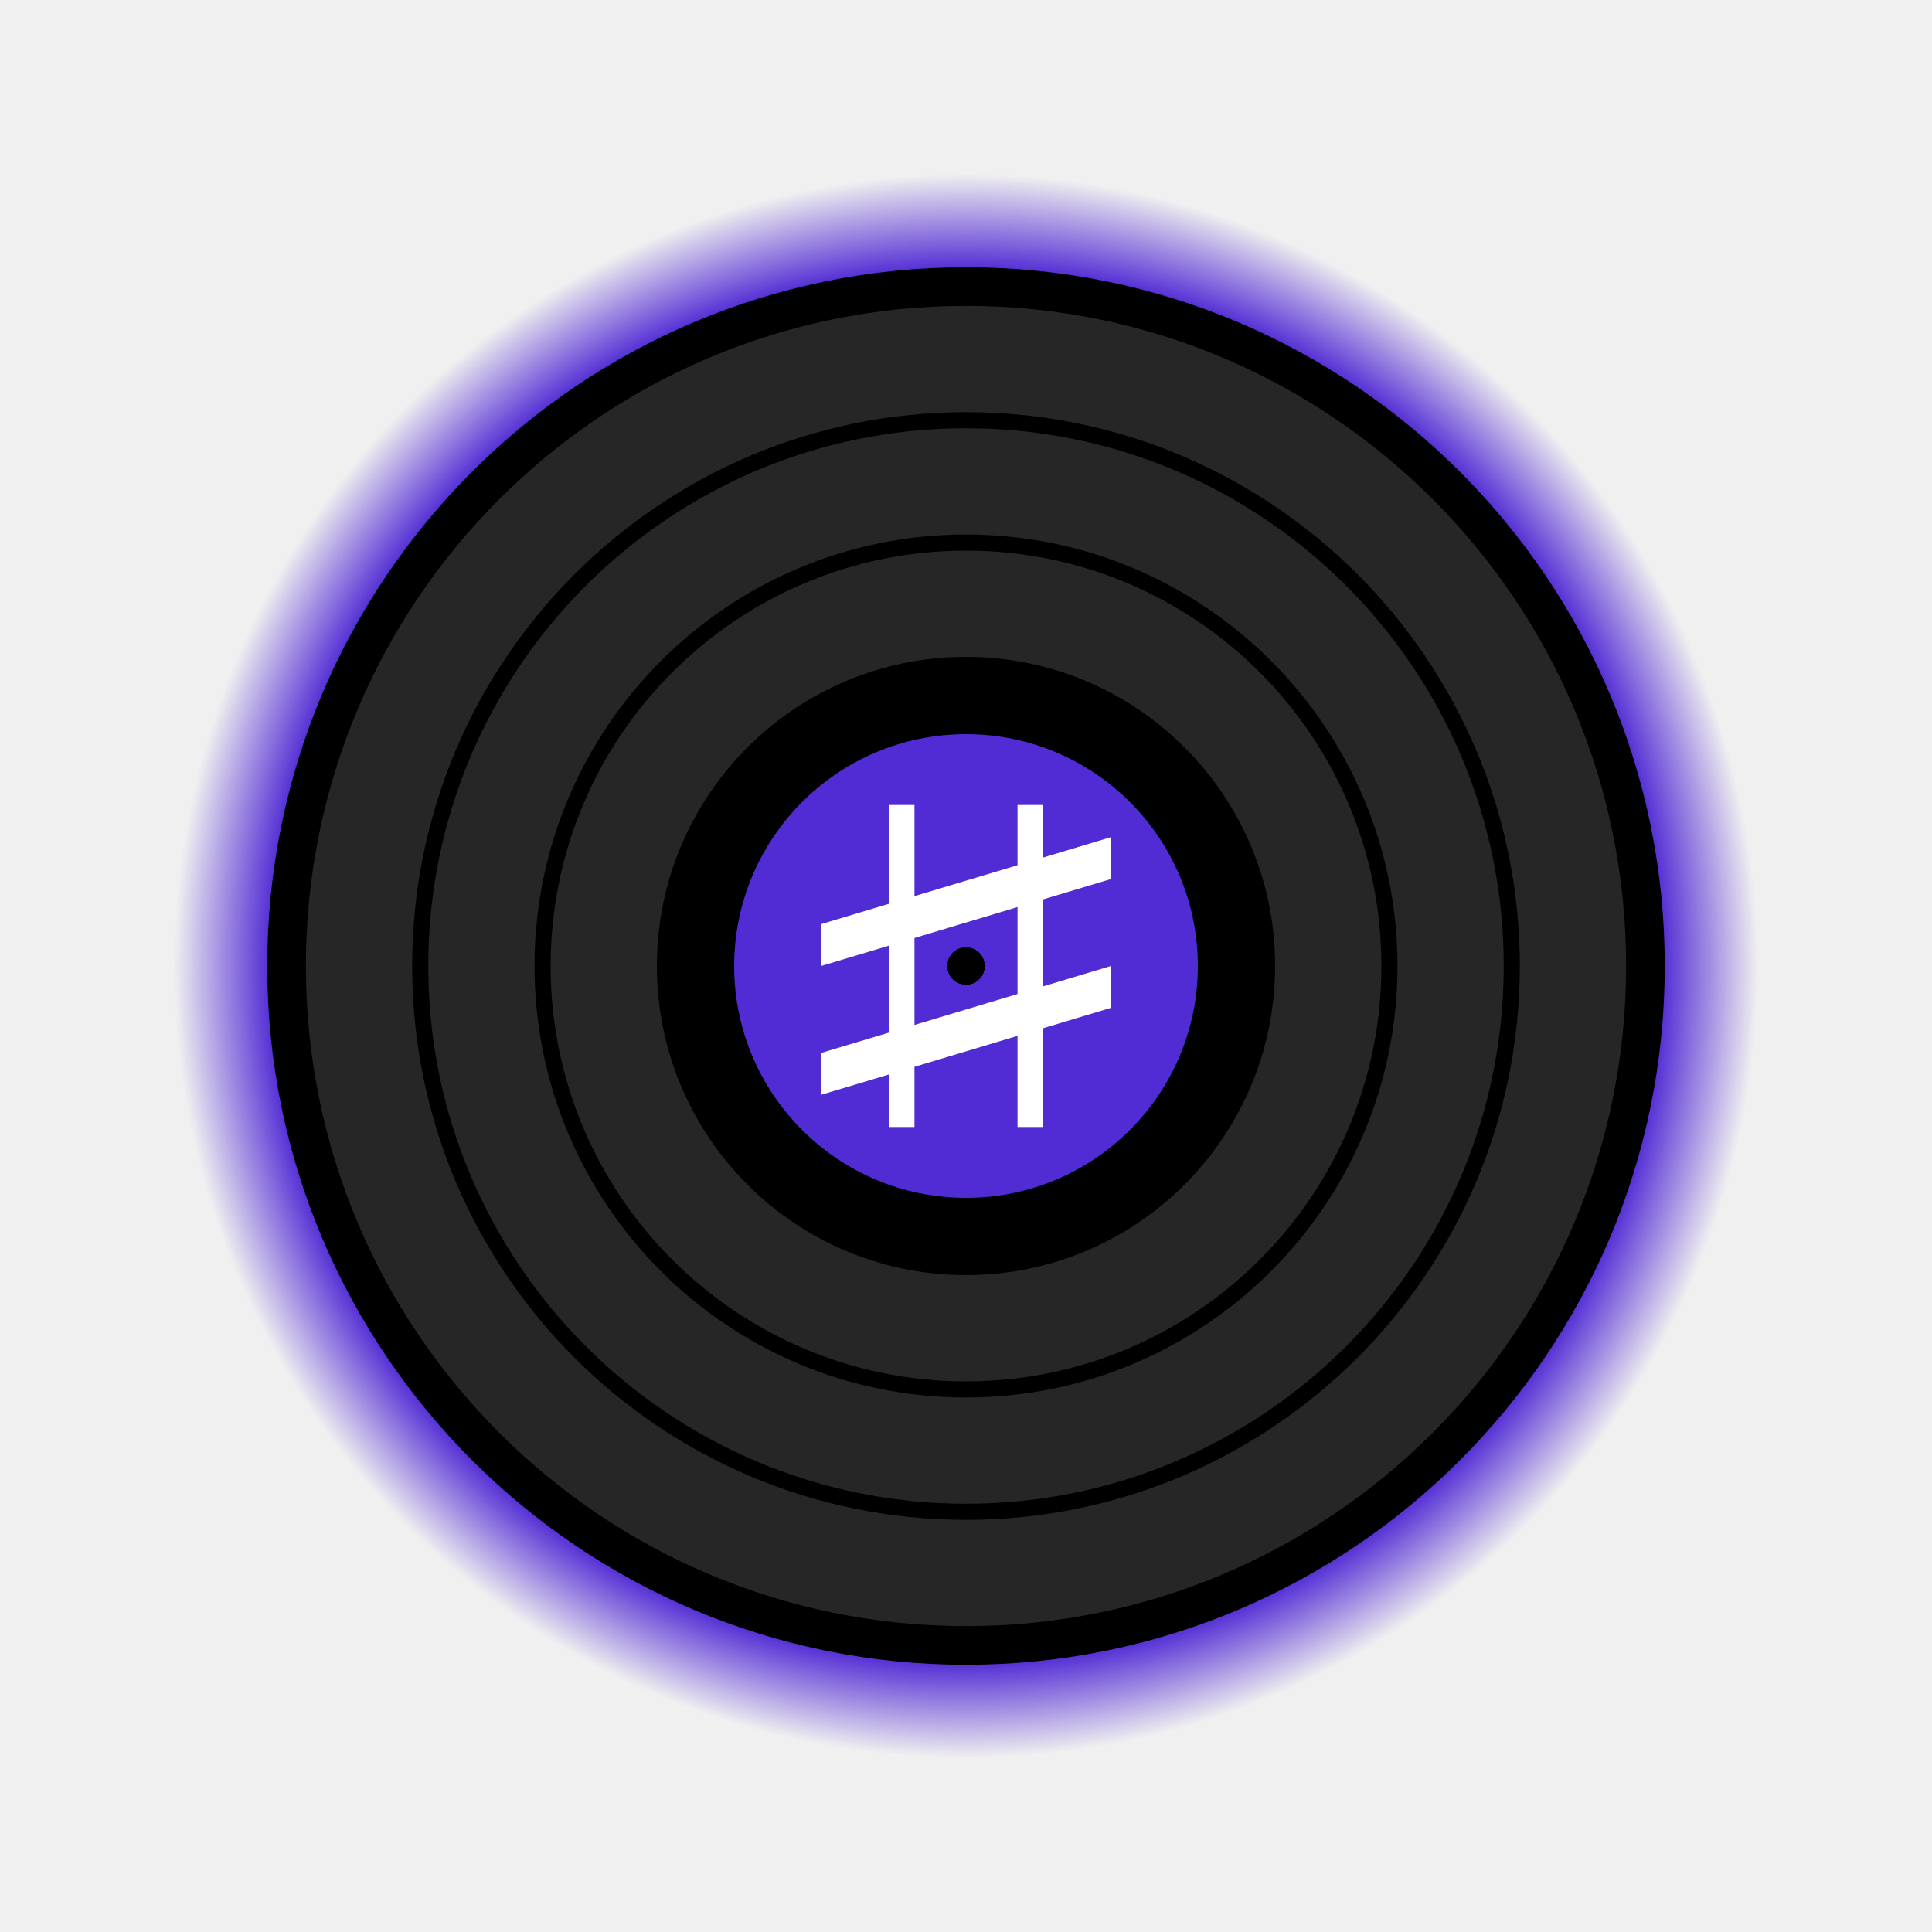
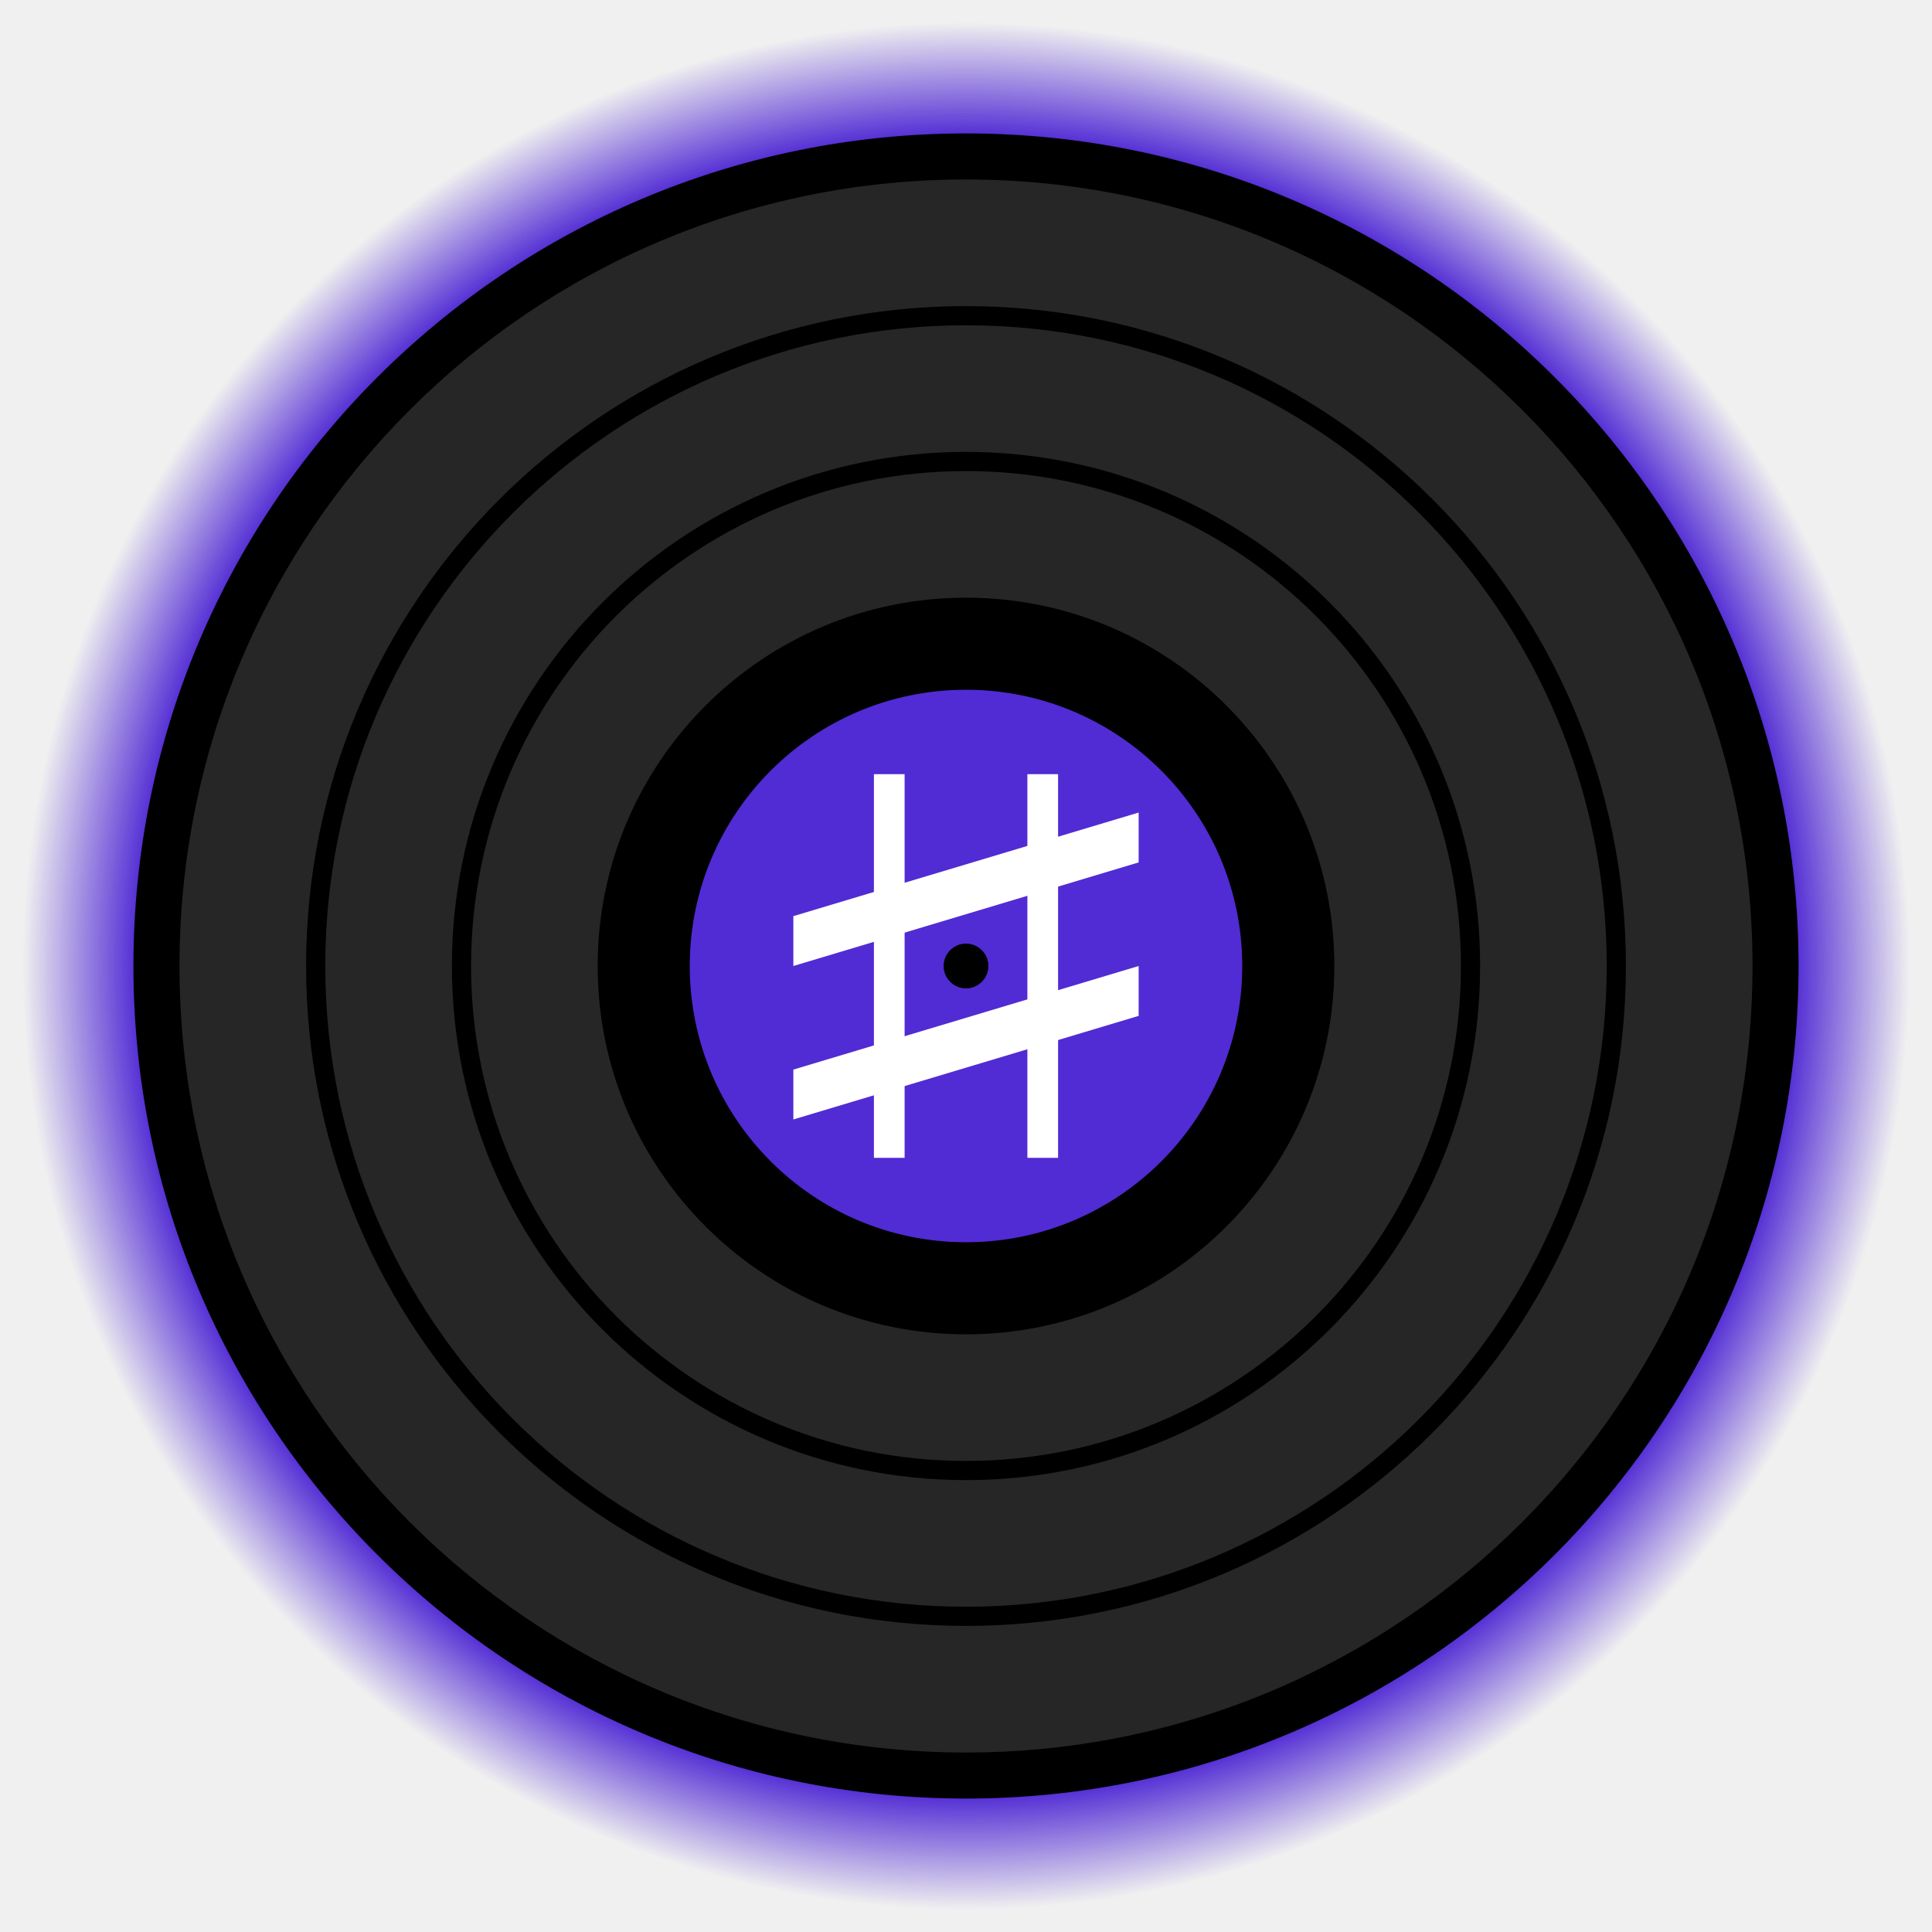
<svg xmlns="http://www.w3.org/2000/svg" xmlns:xlink="http://www.w3.org/1999/xlink" width="300mm" height="300mm" viewBox="0 0 300 300" version="1.1" id="svg1">
  <defs id="defs1">
    <linearGradient id="linearGradient2">
      <stop style="stop-color:#512bd4;stop-opacity:1;" offset="0.878" id="stop2" />
      <stop style="stop-color:#512bd4;stop-opacity:0;" offset="1" id="stop3" />
    </linearGradient>
    <clipPath id="labelClip">
      <circle cx="150" cy="150" r="36" id="circle1" />
    </clipPath>
-     <radialGradient xlink:href="#linearGradient2" id="radialGradient3" cx="150" cy="150" fx="150" fy="150" r="116.724" gradientUnits="userSpaceOnUse" gradientTransform="matrix(1.053465,0,0,1.053465,-8.019681,-8.019681)" />
+     <radialGradient xlink:href="#linearGradient2" id="radialGradient3" cx="150" cy="150" fx="150" fy="150" r="116.724" gradientUnits="userSpaceOnUse" gradientTransform="matrix(1.255219,0,0,1.255219,-38.28278,-38.28278)" />
  </defs>
  <g id="layer1">
-     <circle id="circle2" cx="150" cy="150" r="122.964" style="fill:url(#radialGradient3);stroke-width:1.133" />
-     <circle id="rim" cx="150" cy="150" r="108.5" style="fill:#000000" />
-     <circle id="band1" cx="150" cy="150" r="102.5" style="fill:#262626;fill-opacity:1" />
-     <circle id="groove1" cx="150" cy="150" r="86" style="fill:#000000" />
-     <circle id="band2" cx="150" cy="150" r="83.5" style="fill:#262626;fill-opacity:1" />
-     <circle id="groove2" cx="150" cy="150" r="67" style="fill:#000000" />
-     <circle id="band3" cx="150" cy="150" r="64.5" style="fill:#262626;fill-opacity:1" />
-     <circle id="inner-ring" cx="150" cy="150" r="48" style="fill:#000000" />
-     <circle id="label" cx="150" cy="150" r="36" style="fill:#512bd4;fill-opacity:1" />
-     <g id="sharp-white" style="fill:#ffffff;fill-opacity:1">
+     <circle id="circle2" cx="150" cy="150" r="146.514" style="fill:url(#radialGradient3);stroke-width:1.35" />
+     <circle id="rim" cx="150" cy="150" r="129.279" style="fill:#000000;stroke-width:1.192" />
+     <circle id="band1" cx="150" cy="150" r="122.13" style="fill:#262626;fill-opacity:1;stroke-width:1.192" />
+     <circle id="groove1" cx="150" cy="150" r="102.47" style="fill:#000000;stroke-width:1.192" />
+     <circle id="band2" cx="150" cy="150" r="99.491" style="fill:#262626;fill-opacity:1;stroke-width:1.192" />
+     <circle id="groove2" cx="150" cy="150" r="79.831" style="fill:#000000;stroke-width:1.192" />
+     <circle id="band3" cx="150" cy="150" r="76.853" style="fill:#262626;fill-opacity:1;stroke-width:1.192" />
+     <circle id="inner-ring" cx="150" cy="150" r="57.193" style="fill:#000000;stroke-width:1.192" />
+     <circle id="label" cx="150" cy="150" r="42.895" style="fill:#512bd4;fill-opacity:1;stroke-width:1.192" />
+     <g id="sharp-white" style="fill:#ffffff;fill-opacity:1" transform="matrix(1.191515,0,0,1.191515,-28.72721,-28.72721)">
      <rect id="sharp-v1" x="138" y="125" width="4" height="50" />
      <rect id="sharp-v2" x="158" y="125" width="4" height="50" />
-       <polygon id="sharp-h1" points="127.5,143.5 172.5,130 172.5,136.5 127.5,150" />
-       <polygon id="sharp-h2" points="127.5,163.5 172.5,150 172.5,156.5 127.5,170" />
+       <polygon id="sharp-h1" points="172.5,130 172.5,136.5 127.5,150 127.5,143.5 " />
+       <polygon id="sharp-h2" points="172.5,150 172.5,156.5 127.5,170 127.5,163.5 " />
    </g>
-     <circle id="dot" cx="150" cy="150" r="2.9" style="mix-blend-mode:normal;fill:#000000;fill-opacity:1" />
-     <circle id="circle3" cx="150" cy="150" r="2.9" style="mix-blend-mode:normal;fill:#000000;fill-opacity:1" />
+     <circle id="dot" cx="150" cy="150" r="3.455" style="mix-blend-mode:normal;fill:#000000;fill-opacity:1;stroke-width:1.192" />
+     <circle id="circle3" cx="150" cy="150" r="3.455" style="mix-blend-mode:normal;fill:#000000;fill-opacity:1;stroke-width:1.192" />
  </g>
</svg>
